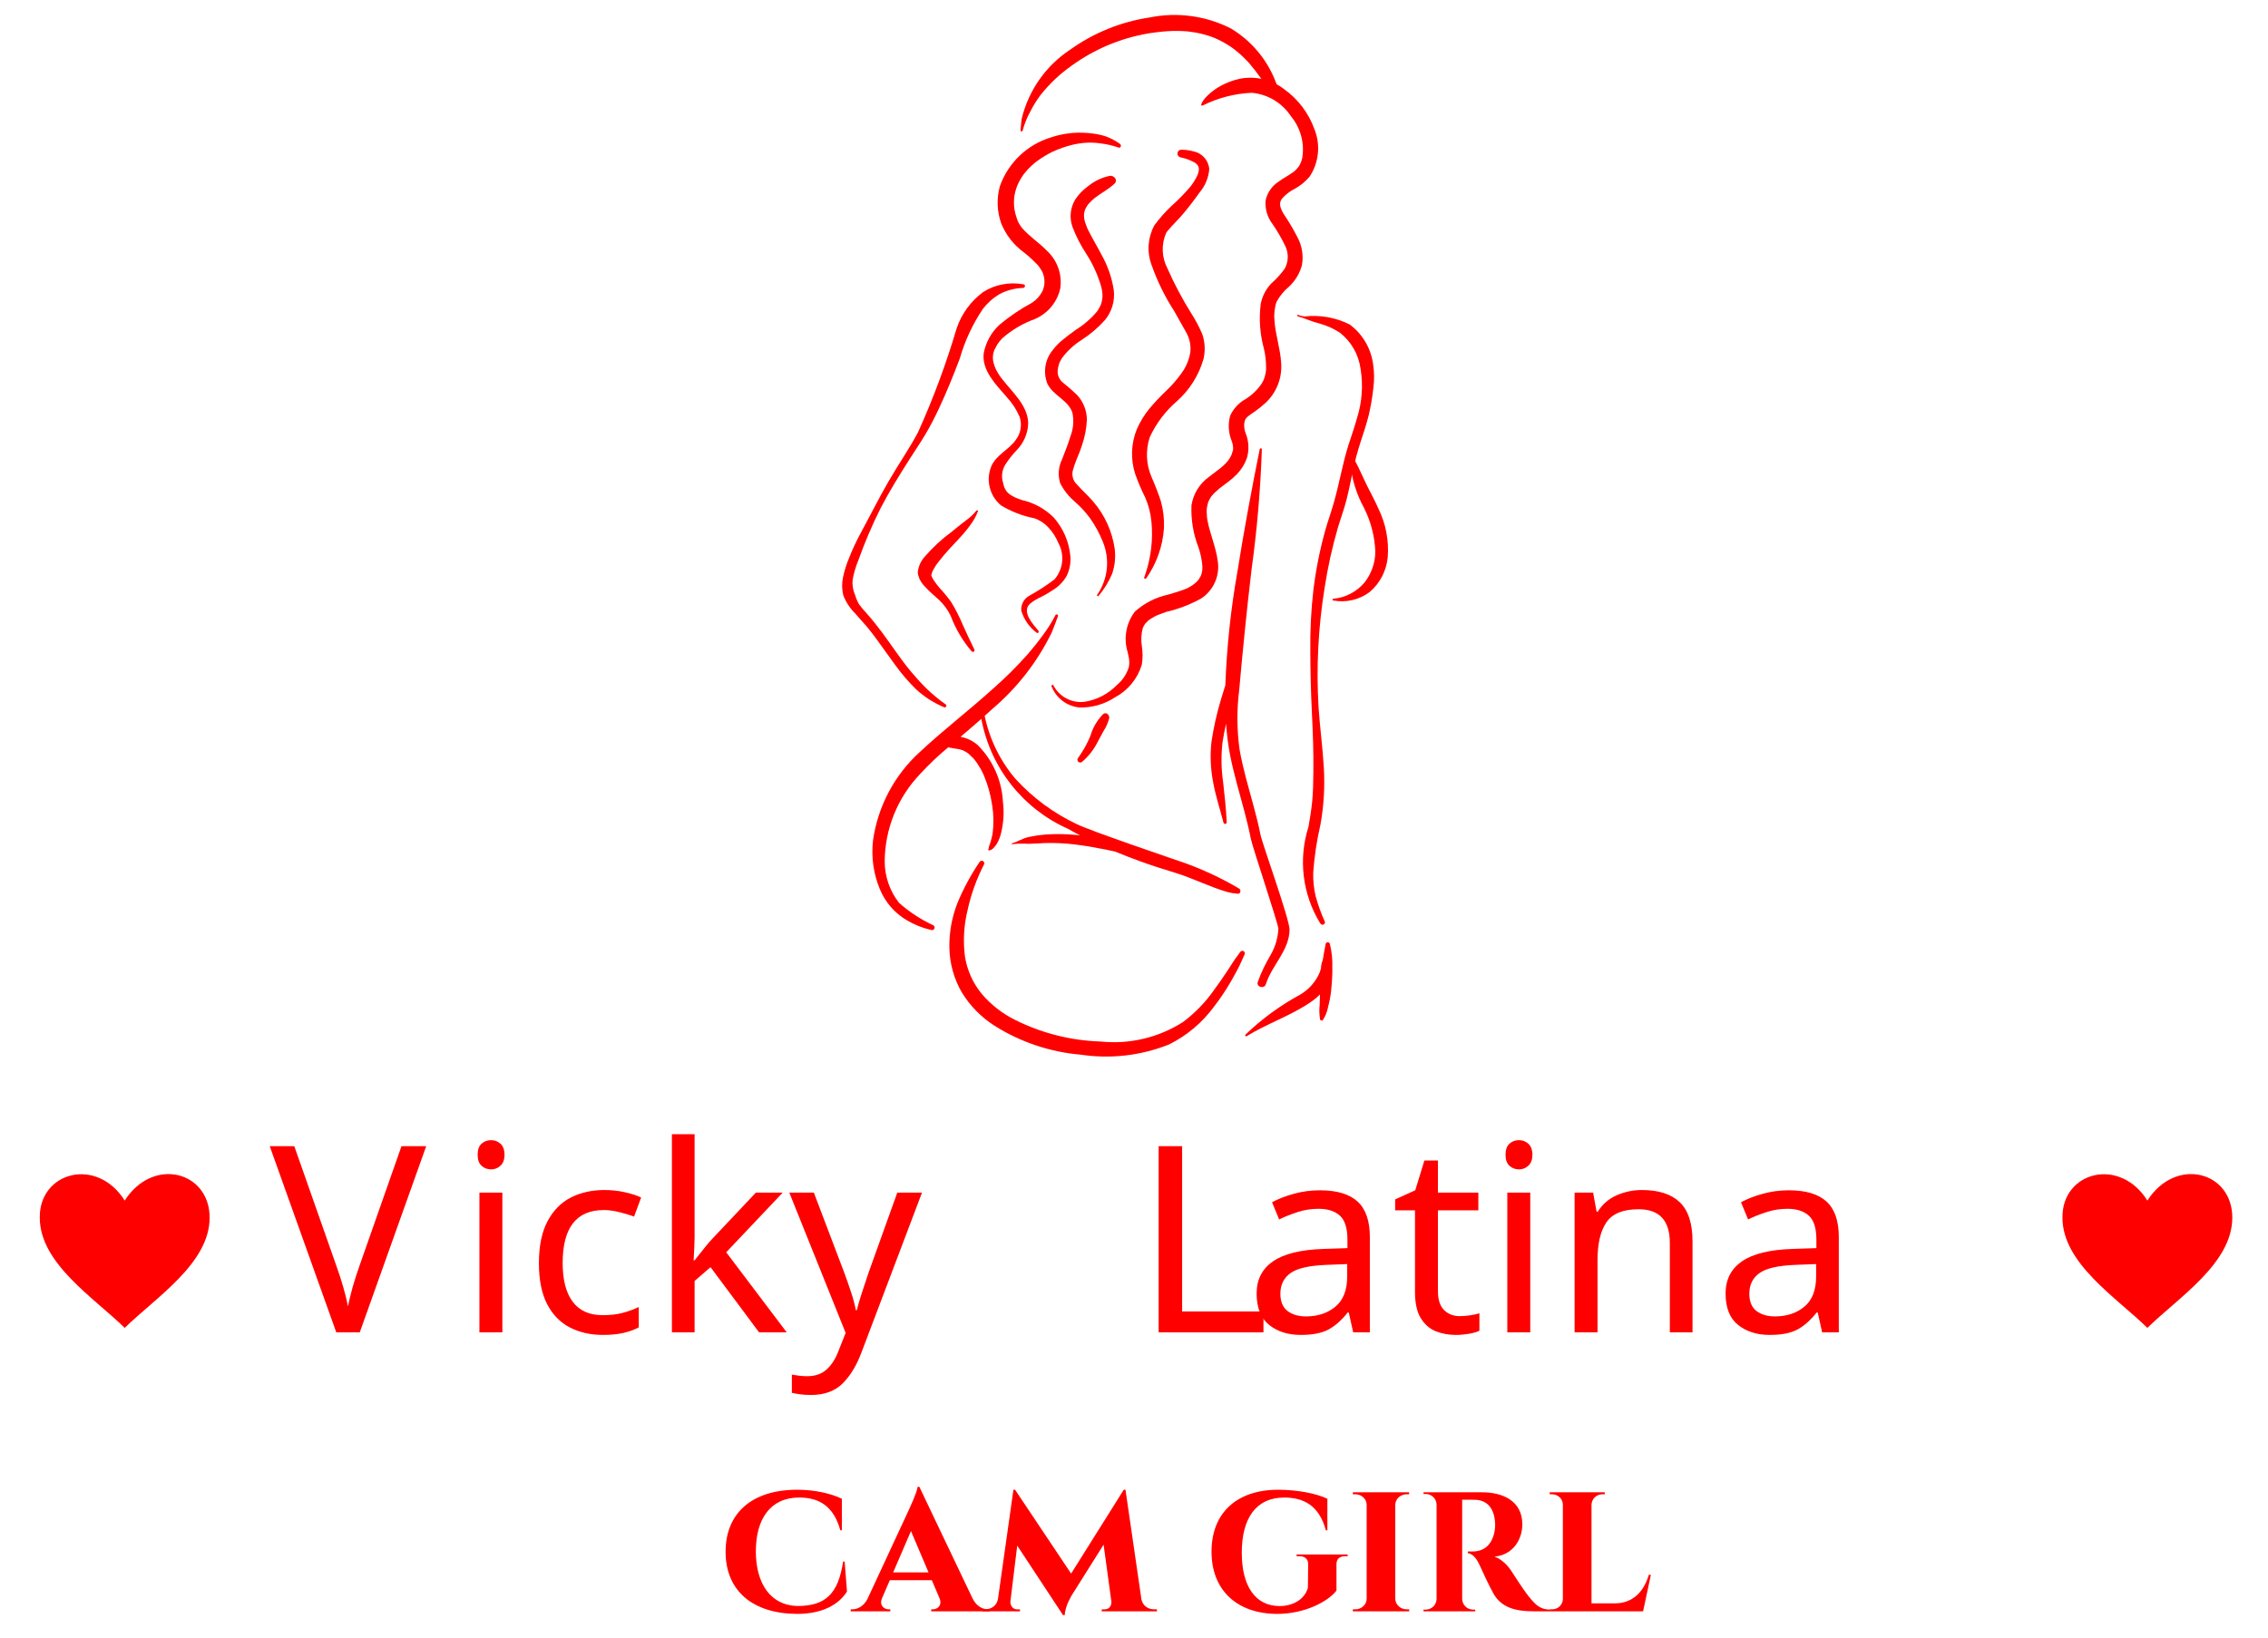
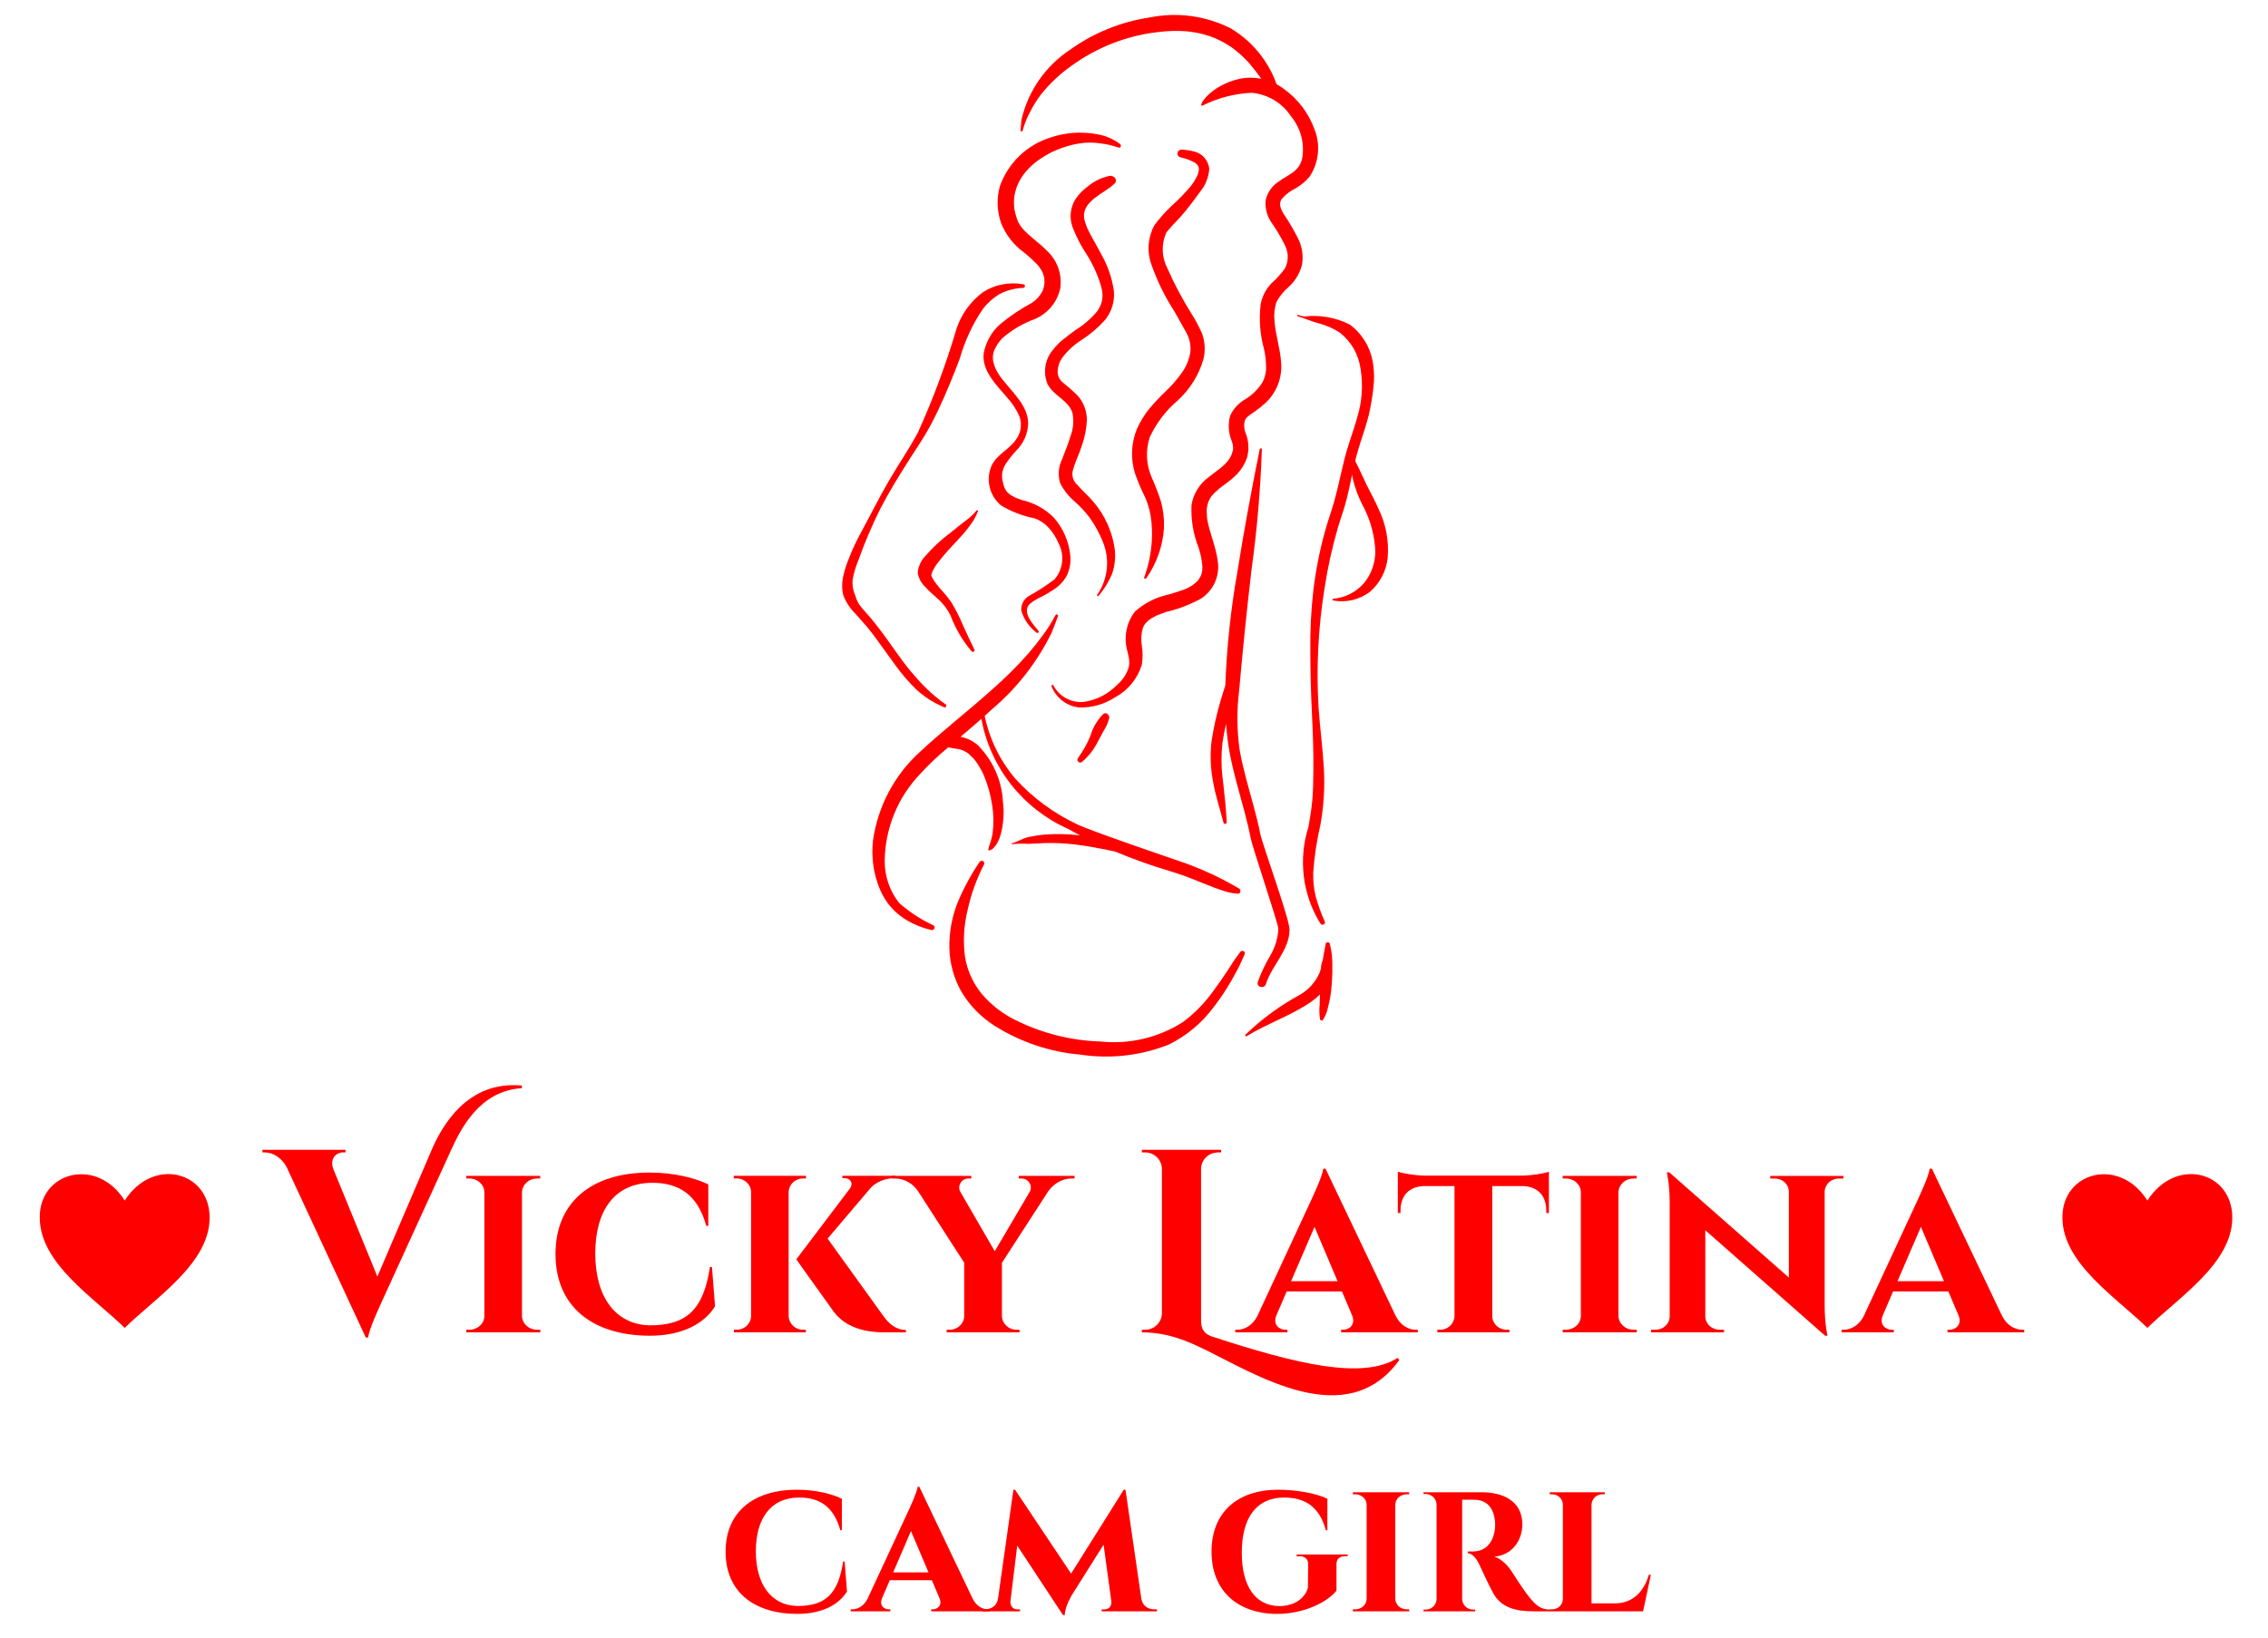
<svg xmlns="http://www.w3.org/2000/svg" version="1.1" id="Layer_1" x="0px" y="0px" width="400px" height="288.92px" viewBox="0 0 400 288.92" enable-background="new 0 0 400 288.92" xml:space="preserve">
  <g>
    <path fill="#FF0000" d="M197.533,25.392c-0.83-0.6-1.744-1.073-2.713-1.404c-1.017-0.293-2.064-0.472-3.12-0.536   c-2.148-0.167-4.309,0.101-6.351,0.787c-4.189,1.277-7.526,4.462-8.996,8.587c-0.608,2.163-0.529,4.462,0.225,6.578   c0.834,2.063,2.235,3.848,4.042,5.148c0.808,0.645,1.573,1.343,2.291,2.088l0.24,0.272l0.03,0.035l0.036,0.05l0.399,0.589   l0.177,0.31l0.101,0.207l0.218,0.678l0.055,0.271l0.025,0.222c0.02,0.272,0.021,0.544,0.003,0.816l-0.006,0.08l-0.022,0.123   l-0.094,0.43l-0.121,0.403l-0.027,0.074l-0.095,0.202c-0.421,0.818-1.05,1.51-1.823,2.007c-2.026,1.095-3.939,2.388-5.708,3.862   c-1.464,1.341-2.45,3.122-2.809,5.074c-0.342,3.072,2.217,5.545,4.041,7.678c0.956,1.02,1.728,2.198,2.282,3.482   c0.483,1.393,0.232,2.936-0.668,4.104c-1.246,1.785-3.48,2.616-4.344,4.726c-0.949,2.407-0.252,5.151,1.731,6.812   c1.809,1.1,3.798,1.871,5.876,2.277c0.906,0.305,1.725,0.825,2.387,1.514c0.822,0.852,1.472,1.854,1.916,2.952   c1.073,2.057,0.783,4.56-0.731,6.317c-1.42,1.077-2.918,2.048-4.481,2.904c-0.924,0.528-1.462,1.541-1.383,2.602   c0.462,1.549,1.406,2.911,2.694,3.889c0.226,0.209,0.512-0.11,0.326-0.335c-0.931-1.133-3.006-3.317-1.49-4.752   c0.587-0.479,1.234-0.879,1.926-1.188c0.835-0.419,1.641-0.894,2.412-1.422c0.903-0.604,1.648-1.416,2.169-2.369   c0.511-1.074,0.726-2.264,0.621-3.449c-0.235-2.525-1.267-4.911-2.947-6.811c-1.538-1.523-3.474-2.583-5.586-3.059l-0.674-0.245   l-0.251-0.095l-0.211-0.091l-0.612-0.316l-0.292-0.181l-0.084-0.057l-0.111-0.09c-0.324-0.24-0.583-0.557-0.754-0.922L177.144,86   l-0.112-0.322l-0.246-1.005c-0.168-0.961,0.029-1.95,0.555-2.772c0.564-0.869,1.207-1.683,1.921-2.433   c1.276-1.279,2.018-2.995,2.076-4.801c-0.044-3.049-2.671-5.354-4.403-7.562c-0.467-0.559-0.876-1.165-1.219-1.807   c-0.262-0.532-0.454-1.097-0.57-1.679c-0.097-0.649-0.013-1.313,0.243-1.917l0.5-0.931c0.261-0.391,0.555-0.76,0.879-1.101   c1.691-1.472,3.637-2.62,5.743-3.389c2.282-0.972,3.953-2.987,4.487-5.408c0.354-2.441-0.507-4.901-2.305-6.589   c-1.39-1.452-3.132-2.539-4.446-4.075l-0.139-0.177l-0.196-0.287l-0.294-0.499l-0.117-0.257l-0.145-0.391l-0.275-0.903   l-0.166-0.762l-0.011-0.056l-0.007-0.061l-0.039-0.371c-0.045-0.521-0.043-1.046,0.006-1.567l0.005-0.06l0.004-0.023l0.054-0.346   l0.15-0.68l0.203-0.661l0.072-0.205l0.127-0.307c0.185-0.423,0.401-0.832,0.647-1.224l0.388-0.582l0.035-0.05l0.03-0.037   l0.298-0.367c0.306-0.365,0.634-0.711,0.982-1.036l0.537-0.48l0.168-0.14l0.328-0.248c0.833-0.612,1.716-1.152,2.641-1.613   c0.893-0.418,1.816-0.768,2.762-1.049c0.958-0.288,1.943-0.479,2.94-0.568c0.998-0.084,2.002-0.046,2.991,0.112   c1.04,0.128,2.063,0.369,3.051,0.716C197.663,26.185,197.835,25.597,197.533,25.392z" />
    <path fill="#FF0000" d="M231.804,22.74c-1.027-2.811-2.874-5.248-5.301-6.998c-2.201-1.686-5.012-2.365-7.74-1.871   c-5.448,1.157-7.744,5.184-6.637,4.735c2.691-1.342,5.634-2.104,8.639-2.237c2.793,0.25,5.322,1.752,6.877,4.085   c1.721,2.055,2.464,4.757,2.037,7.403c-0.111,0.538-0.32,1.051-0.617,1.514l-0.378,0.457l-0.278,0.27l-0.188,0.158l-0.044,0.035   c-0.837,0.64-1.794,1.105-2.643,1.729c-1.183,0.758-2.017,1.953-2.32,3.325c-0.129,1.495,0.305,2.984,1.218,4.175   c0.844,1.222,1.592,2.508,2.234,3.847c0.641,1.287,0.605,2.807-0.097,4.062c-0.697,0.948-1.493,1.819-2.373,2.599   c-0.944,0.999-1.585,2.246-1.845,3.596c-0.329,2.64-0.137,5.319,0.567,7.885c0.252,1.081,0.379,2.188,0.379,3.298   c0.016,0.47-0.042,0.94-0.172,1.393c-0.116,0.539-0.331,1.052-0.635,1.512c-0.736,1.071-1.682,1.981-2.781,2.673   c-1.214,0.667-2.181,1.709-2.754,2.97c-0.396,1.473-0.297,3.035,0.281,4.445c0.19,0.489,0.273,1.012,0.243,1.536l-0.259,0.865   c0.103-0.293-0.035,0.064-0.052,0.101l-0.213,0.409l-0.315,0.493l-0.314,0.373c-0.315,0.343-0.655,0.663-1.016,0.957l-0.133,0.106   l-0.177,0.136l-0.512,0.386l-1.294,0.992c-1.641,1.186-2.741,2.979-3.053,4.979c-0.109,2.548,0.315,5.09,1.246,7.464   c0.343,1.021,0.566,2.078,0.665,3.151c0.015,0.258,0.014,0.516-0.005,0.774v0.071l-0.012,0.059l-0.072,0.369l-0.102,0.363   l-0.084,0.219l-0.396,0.67l-0.172,0.196l-0.31,0.313l-0.614,0.483l-0.749,0.435l-0.192,0.093l-0.31,0.129   c-0.975,0.389-1.995,0.672-3,0.973c-2.19,0.47-4.218,1.507-5.881,3.007c-1.539,2.026-2.016,4.667-1.282,7.104l0.162,0.726   l0.071,0.355l0.016,0.071l0.006,0.088c0.069,0.478,0.056,0.964-0.038,1.437c-0.371,1.225-1.092,2.315-2.074,3.137   c-1.553,1.608-3.592,2.66-5.803,2.994c-2.237,0.241-4.393-0.916-5.428-2.913c-0.121-0.211-0.406-0.02-0.313,0.189   c0.802,2.056,2.688,3.49,4.883,3.714c2.234,0.066,4.434-0.558,6.301-1.787c2.288-1.216,3.992-3.298,4.733-5.78   c0.168-1.081,0.168-2.181,0-3.262c-0.17-1.054-0.116-2.131,0.16-3.163l0.092-0.216l0.169-0.307l0.133-0.209l0.125-0.152   l0.492-0.483l0.03-0.032l0.053-0.035l0.394-0.267l0.63-0.362l0.332-0.165l0.203-0.094l1.491-0.547c2.163-0.5,4.244-1.3,6.185-2.379   c2.186-1.453,3.318-4.053,2.891-6.643c-0.328-2.449-1.357-4.715-1.814-7.137l-0.044-0.266l-0.035-0.317l-0.048-0.902l0.009-0.428   l0.019-0.273l0.162-0.747l0.104-0.333l0.016-0.049l0.018-0.04l0.305-0.576l0.172-0.269l0.024-0.033l0.017-0.023l0.483-0.542   l0.864-0.778l0.388-0.3l0.596-0.447c0.797-0.563,1.543-1.195,2.23-1.889c0.752-0.806,1.328-1.758,1.693-2.798   c0.413-1.446,0.328-2.988-0.242-4.379c-0.194-0.503-0.277-1.041-0.242-1.579l0.044-0.362l0.036-0.124l0.089-0.279l0.181-0.298   c-0.12,0.177,0.187-0.187,0.228-0.226l0.488-0.384l0.743-0.508c0.67-0.466,1.307-0.975,1.908-1.526   c1.992-1.828,3.023-4.476,2.793-7.169c-0.159-2.472-1.002-4.921-1.162-7.247c-0.135-1.154-0.018-2.324,0.345-3.428   c0.551-1.024,1.293-1.932,2.186-2.677c1.13-1.042,1.934-2.389,2.314-3.878c0.283-1.685-0.011-3.416-0.833-4.913   c-0.693-1.347-1.463-2.653-2.308-3.91c-0.32-0.471-0.559-0.992-0.706-1.541l-0.02-0.495l0.126-0.465l0.175-0.305   c0.64-0.743,1.423-1.349,2.302-1.784c0.997-0.546,1.882-1.275,2.611-2.148C232.625,28.652,232.935,25.506,231.804,22.74z" />
    <path fill="#FF0000" d="M180.534,50.161c-1.258-0.233-2.549-0.224-3.804,0.024c-1.202,0.232-2.347,0.696-3.371,1.364   c-2.162,1.606-3.782,3.834-4.643,6.387c-1.847,6.261-4.123,12.387-6.812,18.335c-1.599,2.999-3.556,5.803-5.252,8.749   c-1.696,2.946-3.211,5.99-4.836,8.978c-0.779,1.431-1.468,2.91-2.063,4.427c-0.469,1.1-0.828,2.243-1.072,3.413   c-0.229,1.069-0.206,2.177,0.067,3.236c0.479,1.201,1.203,2.289,2.124,3.196c0.606,0.739,1.28,1.419,1.898,2.146   c0.626,0.741,1.211,1.507,1.785,2.285c1.137,1.533,2.214,3.109,3.352,4.641c1.103,1.531,2.336,2.964,3.686,4.283   c0.702,0.638,1.453,1.221,2.245,1.744c0.842,0.521,1.719,0.983,2.624,1.384c0.143,0.081,0.324,0.03,0.405-0.113   c0.081-0.143,0.03-0.324-0.113-0.405l0,0c-0.603-0.403-1.179-0.845-1.724-1.323c-0.573-0.456-1.121-0.944-1.64-1.46   c-0.987-0.97-1.914-2.007-2.798-3.066c-1.782-2.142-3.297-4.493-4.959-6.728c-0.862-1.161-1.76-2.298-2.721-3.378   c-0.486-0.52-0.945-1.065-1.374-1.633c-0.309-0.514-0.55-1.067-0.715-1.644c-0.385-0.853-0.54-1.793-0.45-2.725   c0.213-1.176,0.551-2.326,1.009-3.431c1.124-3.153,2.44-6.235,3.941-9.227c1.558-2.99,3.346-5.875,5.156-8.717   c0.922-1.45,1.897-2.864,2.768-4.342c0.838-1.419,1.591-2.881,2.293-4.371c1.38-2.94,2.596-5.924,3.742-8.96   c0.886-3.101,2.254-6.044,4.054-8.72c0.796-1.043,1.782-1.926,2.906-2.602c1.301-0.695,2.746-1.078,4.22-1.116   C180.807,50.779,180.901,50.222,180.534,50.161z" />
    <path fill="#FF0000" d="M165.463,99.199l1.024-1.281c1.452-1.722,3.162-3.257,4.484-5.083c0.631-0.798,1.139-1.685,1.507-2.633   c0.061-0.183-0.19-0.248-0.284-0.114c-0.519,0.648-1.125,1.22-1.802,1.7c-0.871,0.672-1.744,1.351-2.591,2.057   c-1.748,1.287-3.344,2.768-4.758,4.416c-0.662,0.751-1.072,1.689-1.175,2.685c-0.001,0.225,0.038,0.448,0.117,0.658l0.121,0.274   l-0.059-0.066l0.172,0.419c0.232,0.458,0.534,0.876,0.895,1.241c0.776,0.858,1.675,1.605,2.527,2.385   c0.834,0.794,1.519,1.732,2.02,2.769c0.863,2.302,2.123,4.434,3.724,6.3c0.121,0.109,0.307,0.099,0.416-0.022   c0.084-0.094,0.1-0.23,0.038-0.34c-0.709-1.43-1.38-2.878-2.032-4.331c-0.577-1.385-1.259-2.725-2.039-4.007   c-0.626-0.869-1.307-1.699-2.037-2.483c-0.346-0.401-0.67-0.821-0.968-1.259c-0.23-0.306-0.41-0.647-0.532-1.01l0.04-0.098   l0.133-0.432l0.031-0.083l0.07-0.166l0.326-0.583l0.343-0.532l0.145-0.199L165.463,99.199z" />
    <path fill="#FF0000" d="M242.173,64.27c-0.368-2.802-1.855-5.336-4.123-7.023c-2.471-1.241-5.25-1.734-7.996-1.419   c-0.414-0.044-0.82-0.149-1.204-0.31l-0.063,0.244c0.655,0.214,1.286,0.396,1.918,0.665c0.658,0.252,1.329,0.468,2.011,0.645   c1.286,0.355,2.509,0.907,3.625,1.638c1.988,1.572,3.286,3.856,3.62,6.369c0.471,2.883,0.261,5.836-0.613,8.624   c-0.443,1.596-0.993,3.156-1.5,4.734c-0.532,1.657-0.94,3.336-1.321,5.035c-0.39,1.72-0.786,3.437-1.265,5.135   c-0.476,1.714-1.096,3.382-1.572,5.101c-0.947,3.431-1.636,6.928-2.062,10.462c-0.399,3.532-0.577,7.085-0.532,10.639   c0.008,3.597,0.096,7.178,0.272,10.77c0.169,3.516,0.314,7.03,0.266,10.551c-0.021,1.74-0.037,3.489-0.204,5.223   c-0.143,1.507-0.403,3.005-0.652,4.494c-1.824,5.698-1.077,11.907,2.047,17.01l0.133,0.154c0.266,0.319,0.861-0.032,0.697-0.421   c-0.657-1.453-1.199-2.954-1.622-4.492c-0.319-1.372-0.462-2.78-0.424-4.189c0.205-2.843,0.632-5.667,1.276-8.444   c0.59-3.298,0.791-6.654,0.598-9.998c-0.204-3.524-0.679-7.027-0.924-10.548c-0.436-7.125-0.075-14.276,1.076-21.32   c0.54-3.521,1.308-7.004,2.299-10.426c0.499-1.7,1.133-3.356,1.562-5.078s0.771-3.451,1.139-5.181   c0.355-1.673,0.799-3.326,1.33-4.951c0.516-1.577,1.036-3.147,1.445-4.754c0.367-1.591,0.639-3.203,0.813-4.827   C242.396,67.014,242.379,65.631,242.173,64.27z" />
    <path fill="#FF0000" d="M222.306,147.245c-0.327-1.681-0.754-3.338-1.2-4.993c-0.895-3.331-1.898-6.642-2.489-10.048   c-0.481-3.469-0.502-6.987-0.063-10.462c0.63-7.115,1.341-14.211,2.182-21.307c0.97-7.02,1.575-14.086,1.812-21.169   c-0.004-0.104-0.091-0.185-0.195-0.182c-0.082,0.003-0.153,0.058-0.175,0.137c-1.448,7.171-2.78,14.353-3.932,21.581   c-1.173,6.635-1.887,13.343-2.135,20.076l-0.77,2.494c-0.722,2.406-1.276,4.859-1.658,7.342c-0.291,2.446-0.193,4.922,0.289,7.337   c0.429,2.407,1.211,4.728,1.818,7.093c0.048,0.152,0.21,0.237,0.362,0.189c0.119-0.038,0.201-0.148,0.202-0.273   c-0.12-2.36-0.362-4.713-0.633-7.059c-0.339-2.318-0.378-4.67-0.116-6.998c0.164-1.12,0.385-2.229,0.637-3.336   c0.116,1.832,0.346,3.655,0.689,5.458c0.662,3.389,1.657,6.703,2.546,10.036c0.421,1.586,0.809,3.18,1.127,4.792   c0.305,1.556,4.837,14.969,4.86,15.908c-0.089,1.651-0.574,3.256-1.414,4.679c-0.887,1.49-1.632,3.061-2.225,4.691   c-0.279,0.92,1.153,1.282,1.44,0.374c1.053-3.354,4.143-5.935,4.167-9.62C227.44,162.165,222.616,148.832,222.306,147.245z" />
    <path fill="#FF0000" d="M218.538,156.75c-2.97-1.755-6.094-3.235-9.334-4.42c-2.102-0.736-16.834-5.727-19.247-6.921   c-4.119-1.939-7.818-4.669-10.885-8.034c-2.701-3.184-4.56-6.995-5.408-11.083l1.302-1.186c4.395-3.722,7.973-8.314,10.506-13.486   c0.415-0.966,0.75-1.959,1.123-2.936c0.095-0.257-0.326-0.423-0.441-0.18c-0.646,1.259-1.402,2.458-2.258,3.584   c-0.813,1.141-1.708,2.239-2.621,3.299c-1.903,2.145-3.936,4.171-6.09,6.065c-4.211,3.808-8.73,7.265-12.88,11.138   c-4.52,4.073-7.467,9.602-8.328,15.624c-0.343,2.922,0.065,5.884,1.183,8.605c0.935,2.301,2.597,4.233,4.733,5.5   c1.361,0.812,2.842,1.404,4.389,1.752c0.245,0.054,0.487-0.101,0.541-0.346c0.042-0.189-0.042-0.384-0.207-0.485   c-2.196-1.02-4.233-2.353-6.046-3.959c-1.642-2.088-2.536-4.667-2.538-7.323c0.039-5.763,2.285-11.291,6.277-15.448   c1.533-1.669,3.179-3.231,4.926-4.673l0.937,0.18l0.454,0.063l0.013,0.003l0.039,0.008l0.587,0.101l0.488,0.147l0.022,0.008   l0.029,0.012l0.231,0.111l0.451,0.259l0.216,0.143l0.041,0.028l0.089,0.073l0.803,0.766l0.284,0.332l0.386,0.523l0.652,1.056   l0.294,0.567l0.141,0.289l0.129,0.282c0.709,1.682,1.201,3.447,1.463,5.253c0.274,1.677,0.298,3.385,0.071,5.069   c-0.104,0.529-0.237,1.051-0.399,1.565l-0.242,0.676l-0.063,0.39l-0.071,0.181l0.144,0.14c0.204-0.157,0.418-0.099,0.645-0.31   c0.254-0.242,0.482-0.511,0.68-0.801c0.398-0.654,0.681-1.371,0.837-2.12c0.421-1.761,0.521-3.582,0.298-5.379   c-0.194-3.769-1.775-7.333-4.439-10.006c-0.863-0.752-1.913-1.258-3.04-1.463c1.229-1.05,2.46-2.093,3.673-3.163   c1.593,8.593,7.317,15.851,15.302,19.403c0.689,0.394,1.391,0.77,2.096,1.138l-0.629-0.063c-1.872-0.187-3.757-0.209-5.633-0.065   c-0.938,0.08-1.87,0.222-2.789,0.424c-1.064,0.238-1.988,0.839-3.019,1.153l0.035,0.12c0.982-0.111,1.972-0.134,2.958-0.069   c0.943-0.009,1.889-0.111,2.837-0.138c1.805-0.05,3.611,0.035,5.403,0.256c1.811,0.225,3.61,0.538,5.398,0.897l1.659,0.362   c1.472,0.609,2.958,1.186,4.458,1.729c2.021,0.739,4.086,1.374,6.141,2.009c3.147,0.971,6.076,2.499,9.244,3.404   c0.579,0.147,1.17,0.242,1.767,0.283C218.81,157.709,218.927,156.976,218.538,156.75z" />
    <path fill="#FF0000" d="M218.745,167.929c-0.365,0.55-0.802,1.044-1.153,1.599l-1.161,1.795c-0.754,1.142-1.536,2.264-2.346,3.366   c-1.509,2.143-3.346,4.036-5.444,5.609c-4.322,2.76-9.453,3.971-14.553,3.435c-5.234-0.166-10.369-1.466-15.052-3.808   c-2.224-1.1-4.204-2.637-5.822-4.518c-1.606-1.92-2.656-4.243-3.036-6.717c-0.342-2.727-0.18-5.494,0.477-8.162   c0.612-2.792,1.586-5.492,2.895-8.033c0.112-0.222,0.022-0.493-0.2-0.605c-0.207-0.104-0.459-0.034-0.582,0.161   c-1.529,2.259-2.829,4.665-3.881,7.182c-1.002,2.528-1.494,5.23-1.449,7.949c0.049,2.766,0.8,5.474,2.182,7.87   c1.445,2.366,3.407,4.374,5.74,5.872c4.593,2.907,9.818,4.667,15.233,5.129c5.259,0.794,10.634,0.175,15.575-1.795   c3.152-1.56,5.881-3.856,7.958-6.694c1.077-1.389,2.058-2.851,2.935-4.375c0.443-0.756,0.862-1.523,1.273-2.298   c0.439-0.825,0.771-1.685,1.173-2.527c0.106-0.218,0.015-0.481-0.203-0.587C219.105,167.681,218.866,167.746,218.745,167.929z" />
    <path fill="#FF0000" d="M234.536,166.483c-0.063-0.2-0.276-0.311-0.476-0.249c-0.122,0.038-0.216,0.135-0.251,0.258   c-0.213,0.957-0.34,1.917-0.516,2.87c-0.197,0.469-0.306,0.971-0.321,1.479l-0.202,0.665c-0.685,1.634-1.875,3.006-3.395,3.916   c-3.548,1.918-6.819,4.309-9.723,7.107c-0.117,0.147,0.039,0.375,0.213,0.268c3.602-2.234,7.703-3.569,11.208-5.955   c0.619-0.416,1.198-0.889,1.729-1.412l-0.056,1.808c-0.1,0.903-0.069,1.815,0.091,2.709l0.401,0.102   c0.501-0.73,0.841-1.558,0.997-2.43c0.247-0.932,0.425-1.882,0.532-2.841c0.112-0.96,0.165-1.922,0.204-2.881   c0.012-0.371,0.027-0.762,0.007-1.149C235.032,169.312,234.884,167.876,234.536,166.483z" />
    <path fill="#FF0000" d="M225.657,16.542c-1.222-4.825-4.306-8.97-8.578-11.526c-4.41-2.238-9.446-2.921-14.292-1.938   c-5.076,0.754-9.899,2.708-14.068,5.701c-4.258,2.819-7.297,7.141-8.508,12.102c-0.126,0.706-0.145,1.412-0.224,2.123   c-0.026,0.213,0.327,0.249,0.369,0.044c0.318-1.191,0.781-2.338,1.379-3.417c0.54-1.068,1.181-2.083,1.913-3.03   c1.535-1.915,3.336-3.602,5.346-5.009c4.01-2.912,8.636-4.86,13.521-5.694l0.317-0.05l0.269-0.044l0.865-0.109   c0.638-0.086,1.272-0.145,1.918-0.189c1.196-0.079,2.396-0.067,3.591,0.035l1.443,0.208c0.538,0.098,1.067,0.224,1.593,0.373   c0.992,0.264,1.949,0.642,2.854,1.126c0.467,0.236,0.918,0.502,1.361,0.782c0.384,0.241,0.754,0.504,1.108,0.786   c0.887,0.703,1.714,1.479,2.472,2.319c1.568,1.841,2.963,3.823,4.167,5.92c0.197,0.303,0.601,0.389,0.904,0.193   C225.613,17.098,225.725,16.813,225.657,16.542z" />
    <path fill="#FF0000" d="M192.817,88.5c-0.889-1.057-1.942-1.963-2.852-3c-0.787-0.715-1.048-1.845-0.653-2.832   c0.379-1.392,1.076-2.674,1.493-4.054c0.516-1.477,0.814-3.02,0.887-4.582c-0.014-1.606-0.624-3.149-1.712-4.331   c-0.789-0.768-1.618-1.495-2.483-2.177c-0.732-0.568-1.09-1.493-0.931-2.405v-0.028l0.017-0.084l0.056-0.297l0.16-0.572   l0.071-0.177l0.085-0.189l0.331-0.589c0.959-1.284,2.146-2.381,3.502-3.236c1.502-0.967,2.869-2.13,4.064-3.458   c1.217-1.455,1.791-3.341,1.592-5.227c-0.325-2.213-1.056-4.346-2.157-6.293c-0.448-0.869-0.931-1.718-1.408-2.571l-0.617-1.146   l-0.285-0.554l-0.133-0.271l-0.118-0.252l-0.35-0.965l-0.133-0.516l-0.02-0.111l-0.03-0.25l-0.009-0.501l0.005-0.096l0.024-0.171   l0.128-0.494l0.051-0.139l0.113-0.236l0.3-0.491l0.031-0.044l0.032-0.044l0.21-0.248c0.314-0.353,0.66-0.678,1.032-0.97   c1.132-0.878,2.405-1.507,3.447-2.494c0.677-0.635-0.084-1.497-0.832-1.381c-1.414,0.29-2.734,0.923-3.847,1.842   c-0.883,0.64-1.645,1.432-2.252,2.338c-0.875,1.461-1.048,3.238-0.471,4.84c0.648,1.701,1.486,3.324,2.497,4.838   c1.097,1.729,1.949,3.603,2.53,5.567c0.126,0.428,0.209,0.868,0.249,1.313c0.036,0.409,0.014,0.822-0.067,1.224l-0.151,0.586   l-0.089,0.239l-0.065,0.15l-0.273,0.516l-0.156,0.248l-0.153,0.226c-1.072,1.269-2.336,2.362-3.747,3.239   c-0.798,0.571-1.576,1.163-2.228,1.697c-0.656,0.519-1.247,1.116-1.759,1.778c-1.435,1.662-1.827,3.984-1.02,6.025   c1.031,2.128,3.679,2.873,4.409,5.11c0.298,1.395,0.178,2.847-0.345,4.174c-0.405,1.408-0.975,2.731-1.493,4.1   c-0.625,1.29-0.74,2.768-0.321,4.139c0.636,1.268,1.524,2.392,2.609,3.305c0.988,0.866,1.88,1.835,2.66,2.893   c0.916,1.293,1.675,2.69,2.261,4.162c1.295,3.117,0.898,6.681-1.051,9.437l0.214,0.207c1.033-1.199,1.871-2.553,2.483-4.013   c0.473-1.395,0.628-2.878,0.453-4.341C196.168,93.771,194.854,90.868,192.817,88.5z" />
    <path fill="#FF0000" d="M243.15,89.827c-0.618-1.448-1.398-2.823-2.092-4.233c-0.665-1.354-1.256-2.752-1.951-4.084   c-0.251-0.48-0.956-0.212-0.967,0.277c0.281,2.749,1.11,5.413,2.438,7.836c1.199,2.386,1.876,5.001,1.984,7.669   c-0.01,1.972-0.673,3.885-1.885,5.44c-1.383,1.662-3.373,2.703-5.527,2.891c-0.162,0.012-0.219,0.28-0.035,0.305   c2.294,0.438,4.665-0.124,6.519-1.543c1.784-1.556,2.9-3.74,3.115-6.097C244.977,95.376,244.426,92.455,243.15,89.827z" />
    <path fill="#FF0000" d="M194.599,125.943c-1.079,1.074-1.866,2.406-2.286,3.87c-0.565,1.375-1.293,2.678-2.168,3.88   c-0.184,0.204-0.167,0.518,0.036,0.701c0.192,0.173,0.485,0.17,0.673-0.007c1.122-0.958,2.043-2.129,2.709-3.445l1.054-1.963   c0.455-0.698,0.796-1.465,1.01-2.271C195.726,126.175,195.131,125.552,194.599,125.943z" />
    <path fill="#FF0000" d="M210.042,55.189c-1.559-2.504-2.939-5.114-4.131-7.812c-1.042-1.956-1.127-4.283-0.229-6.31l0.12-0.174   L206,40.649l0.683-0.781c0.536-0.589,1.108-1.147,1.633-1.742c1.186-1.359,2.261-2.788,3.31-4.253   c0.959-1.146,1.535-2.563,1.648-4.054c-0.134-1.547-1.274-2.818-2.797-3.119c-0.704-0.191-1.431-0.288-2.16-0.289   c-0.376,0.015-0.668,0.333-0.653,0.709c0.012,0.293,0.211,0.546,0.493,0.627c0.888,0.175,1.744,0.488,2.535,0.927l0.173,0.116   l0.096,0.082l0.233,0.231l0.139,0.222l0.099,0.317v0.012l0.008,0.195l-0.008,0.2v0.008v0.017l-0.098,0.42l-0.066,0.214   l-0.033,0.098l-0.019,0.044c-0.309,0.682-0.695,1.326-1.149,1.921c-1.082,1.299-2.261,2.513-3.527,3.632   c-1.085,1.024-2.072,2.147-2.951,3.352c-1.164,2.148-1.343,4.694-0.492,6.983c1.011,2.869,2.356,5.608,4.007,8.163   c0.698,1.232,1.402,2.464,2.084,3.707c0.614,1.067,0.876,2.3,0.748,3.524c-0.217,1.334-0.746,2.597-1.544,3.687   c-0.78,1.099-1.664,2.12-2.642,3.049c-1.063,1.005-2.067,2.069-3.009,3.187c-0.913,1.111-1.667,2.344-2.241,3.663   c-1.021,2.512-1.124,5.304-0.292,7.885c0.5,1.425,1.092,2.816,1.773,4.164c0.59,1.365,0.961,2.815,1.098,4.296   c0.295,3.128-0.076,6.283-1.087,9.258l-0.192,0.541c-0.085,0.222,0.247,0.321,0.367,0.147c1.831-2.616,2.909-5.685,3.119-8.871   c0.062-1.573-0.117-3.146-0.532-4.665c-0.474-1.457-1.024-2.889-1.647-4.289c-0.973-2.233-1.089-4.746-0.326-7.059   c1.138-2.466,2.798-4.655,4.865-6.416c2.19-1.976,3.786-4.523,4.607-7.356c0.356-1.492,0.27-3.054-0.245-4.498   C211.454,57.58,210.796,56.355,210.042,55.189z" />
  </g>
-   <rect x="47.574" y="202.843" fill="none" width="316.174" height="53.904" />
-   <text transform="matrix(1 0 0 1 47.5737 235.041)">
-     <tspan x="0" y="0" fill="#FF0000" font-family="'CinzelDecorative-Bold'" font-size="46">V</tspan>
-     <tspan x="33.074" y="0" fill="#FF0000" font-family="'Cinzel-Bold'" font-size="46">icky </tspan>
-     <tspan x="152.304" y="0" fill="#FF0000" font-family="'CinzelDecorative-Bold'" font-size="46">L</tspan>
-     <tspan x="171.946" y="0" fill="#FF0000" font-family="'Cinzel-Bold'" font-size="46">atina</tspan>
-   </text>
+   <g>
+     <path fill="#FF0000" d="M76.077,202.977c1.821-4.271,6.312-12.396,15.965-11.474v0.46c-7.562,0.459-10.856,7.363-12.525,11.014   l-12.323,26.959c-0.328,0.7-2.15,4.688-2.262,6.024h-0.415l-13.941-30.027c-0.997-1.864-2.567-2.638-3.922-2.638h-0.368v-0.462   h14.651v0.458h-0.404c-1.188,0-2.42,1.042-1.769,2.883l7.793,19.023L76.077,202.977z" />
+     <path fill="#FF0000" d="M82.231,235.041v-0.46h0.545c1.438,0,2.641-1.055,2.652-2.442v-21.799   c-0.012-1.388-1.215-2.444-2.653-2.444H82.23v-0.46h13.044v0.46h-0.531c-1.455,0-2.623,1.039-2.681,2.411v21.845   c0.048,1.382,1.22,2.431,2.682,2.431h0.544v0.46L82.231,235.041z" />
+     <path fill="#FF0000" d="M125.569,223.507l0.541,6.938c-1.797,2.916-5.563,5.193-11.549,5.193   c-10.24-0.046-16.589-5.294-16.589-14.414c0-9.014,6.202-14.373,16.589-14.373c4.206,0,7.941,0.914,10.361,2.091v7.309h-0.356   c-1.56-5.651-4.976-7.591-9.534-7.591c-6.688,0-10.047,4.973-10.047,12.475c0,7.631,3.541,12.524,9.582,12.669   c6.563,0.021,9.508-2.803,10.646-10.296L125.569,223.507z" />
+     <path fill="#FF0000" d="M142.128,235.042h-12.692v-0.46h0.482c1.395,0,2.523-1.065,2.55-2.445v-21.811   c-0.026-1.38-1.161-2.445-2.55-2.445h-0.505l-0.006-0.457h12.744l-0.006,0.457h-0.496c-1.379,0-2.509,1.043-2.558,2.402v21.865   c0.032,1.374,1.167,2.433,2.559,2.433h0.476L142.128,235.042z M155.652,231.954c1.21,1.74,2.426,2.628,4.122,2.67v0.413h-3.542   c-1.185-0.002-6.295,0.144-9.113-3.535c-0.857-1.208-6.674-9.288-6.672-9.35l9.453-12.493c0.65-0.867,0.126-1.82-0.947-1.82h-0.385   v-0.416h9.375v0.422h-0.174c-1.634,0.004-3.126,0.615-4.152,1.646l-7.656,9.011L155.652,231.954z" />
+     <path fill="#FF0000" d="M189.521,207.436v0.46h-0.579c-1.707,0-3.223,1.056-4.072,2.269l-8.163,12.61v9.363   c0.04,1.388,1.174,2.444,2.592,2.444h0.513v0.46H166.96v-0.46h0.527c1.388,0,2.552-1.056,2.563-2.444v-9.387l-8.125-12.595   c-0.833-1.277-2.35-2.26-4.046-2.26h-0.552v-0.46H171.3v0.46h-0.497c-1.175,0-1.971,1.183-1.481,2.268l6.119,10.564l6.21-10.556   c0.517-1.113-0.335-2.276-1.483-2.276h-0.497v-0.46L189.521,207.436z" />
+     <path fill="#FF0000" d="M246.799,239.917c-9.3,12.882-25.368,2.484-34.488-1.932c-2.965-1.426-6.396-2.944-10.923-2.944l0.007-0.46   h0.59c1.564,0,2.898-1.242,2.938-2.892v-25.5c-0.036-1.63-1.359-2.891-2.941-2.891h-0.587l-0.007-0.46h13.976l-0.007,0.46h-0.47   c-1.722,0-3.018,1.261-3.06,2.891v26.7c0.004,1.503,0.455,2.382,1.933,2.889c14.642,4.784,26.56,7.729,32.725,3.772   L246.799,239.917z" />
+     <path fill="#FF0000" d="M246.093,232.014c0.89,1.847,2.354,2.568,3.614,2.568h0.344v0.46h-13.521v-0.456h0.362   c1.062,0,2.254-0.898,1.567-2.558l-1.785-4.206h-9.744l-1.837,4.267c-0.632,1.62,0.549,2.496,1.598,2.496h0.361v0.456h-9.189v-0.46   h0.368c1.167,0,2.642-0.676,3.518-2.4l9.489-20.437c0.317-0.709,2.006-4.278,2.147-5.577h0.391L246.093,232.014z M235.905,226.013   l-4.069-9.585l-4.127,9.585H235.905z" />
+     <path fill="#FF0000" d="M273.179,213.987h-0.471v-0.429c0.018-2.622-1.522-4.285-4.21-4.324h-5.313v22.947   c0.032,1.367,1.164,2.402,2.538,2.402h0.488v0.46h-12.712v-0.46h0.487c1.389,0,2.5-1.056,2.539-2.443v-22.905h-5.314   c-2.688,0.039-4.209,1.702-4.209,4.324v0.429h-0.473v-7.299c0.761,0.292,3.114,0.705,4.83,0.705h16.98   c1.722,0,4.243-0.413,4.836-0.705L273.179,213.987z" />
+     <path fill="#FF0000" d="M275.613,235.041v-0.46h0.545c1.438,0,2.641-1.055,2.652-2.442v-21.799   c-0.012-1.388-1.215-2.444-2.653-2.444h-0.545v-0.46h13.044v0.46h-0.531c-1.455,0-2.623,1.039-2.681,2.411v21.845   c0.048,1.382,1.22,2.431,2.682,2.431h0.544v0.46L275.613,235.041z" />
+     <path fill="#FF0000" d="M325.12,207.439v0.46h-0.779c-1.366,0-2.458,0.978-2.532,2.285v20.103c0,3.208,0.499,5.353,0.499,5.353   h-0.413l-21.139-18.615v15.206c0.04,1.341,1.146,2.352,2.535,2.352h0.765v0.46h-12.868v-0.46h0.751   c1.389,0,2.524-1.011,2.535-2.352v-20.215c0-3.12-0.501-5.208-0.501-5.208l0.44,0.013l21.085,18.554v-15.123   c-0.011-1.34-1.118-2.352-2.507-2.352h-0.779v-0.46H325.12z" />
+     <path fill="#FF0000" d="M353.042,232.014c0.89,1.847,2.354,2.568,3.614,2.568H357v0.46h-13.521v-0.456h0.362   c1.062,0,2.254-0.898,1.567-2.558l-1.785-4.206h-9.744l-1.837,4.267c-0.632,1.62,0.549,2.496,1.598,2.496h0.361v0.456h-9.189v-0.46   h0.368c1.167,0,2.642-0.676,3.518-2.4l9.489-20.437c0.317-0.709,2.006-4.278,2.147-5.577h0.391L353.042,232.014z M342.854,226.013   l-4.069-9.585l-4.127,9.585H342.854z" />
+   </g>
  <g>
    <path fill="#FF0000" d="M21.993,211.792c4.993-7.801,14.978-5.169,14.978,3.008c0,8.083-9.523,14.098-14.978,19.455   c-5.455-5.357-14.978-11.372-14.978-19.455C6.922,206.717,17.093,203.991,21.993,211.792z" />
  </g>
  <g>
    <path fill="#FF0000" d="M378.726,211.792c4.993-7.801,14.978-5.169,14.978,3.008c0,8.083-9.523,14.098-14.978,19.455   c-5.455-5.357-14.978-11.372-14.978-19.455C363.656,206.717,373.826,203.991,378.726,211.792z" />
  </g>
  <g>
    <g>
      <path fill="#FF0000" d="M148.969,275.478l0.411,5.279c-1.367,2.219-4.232,3.951-8.787,3.951    c-7.791-0.035-12.622-4.027-12.622-10.967c0-6.858,4.719-10.936,12.622-10.936c3.2,0,6.042,0.694,7.883,1.591v5.561h-0.271    c-1.187-4.3-3.786-5.775-7.253-5.775c-5.089,0-7.645,3.783-7.645,9.492c0,5.806,2.695,9.528,7.291,9.639    c4.993,0.016,7.234-2.133,8.1-7.834L148.969,275.478z" />
      <path fill="#FF0000" d="M171.513,281.951c0.677,1.406,1.791,1.954,2.75,1.954h0.262v0.35h-10.288v-0.347h0.275    c0.808,0,1.715-0.684,1.192-1.946l-1.358-3.199h-7.414l-1.398,3.246c-0.48,1.232,0.418,1.899,1.216,1.899h0.275v0.347h-6.992    v-0.35h0.28c0.888,0,2.01-0.515,2.676-1.826l7.22-15.549c0.241-0.54,1.526-3.256,1.634-4.244h0.297L171.513,281.951z     M163.761,277.385l-3.096-7.293l-3.14,7.293H163.761z" />
      <path fill="#FF0000" d="M201.315,282.173c0.255,1.118,1.185,1.731,2.239,1.731h0.493v0.35h-9.739v-0.342h0.489    c1.018-0.001,1.266-0.882,1.211-1.397l-1.37-10.021l-5.581,8.869c0,0-1.24,1.983-1.265,3.558h-0.312l-8.076-12.262l-1.203,9.856    c-0.051,0.5,0.258,1.396,1.208,1.397h0.488v0.342h-6.659v-0.35h0.477c1.137,0,2.126-0.672,2.303-1.89l2.716-19.209h0.289    l9.887,14.794l9.281-14.79h0.308L201.315,282.173z" />
      <path fill="#FF0000" d="M235.709,280.6c-1.474,1.913-5.554,4.109-10.491,4.109c-6.996-0.035-11.545-4.119-11.545-10.99    c0-6.813,4.444-10.913,11.753-10.913c3.232,0,6.715,0.628,8.68,1.592v5.561h-0.27c-1.187-4.437-3.998-5.776-7.349-5.776    c-4.904,0-7.479,3.571-7.479,9.744c0,5.819,2.354,9.4,6.673,9.4c2.208,0,4.343-1.051,4.99-3.196l0.044-4.222    c0.004-0.882-0.582-1.377-1.542-1.376h-0.498v-0.307h9.01v0.307h-0.444c-0.983,0-1.531,0.493-1.531,1.38V280.6z" />
      <path fill="#FF0000" d="M238.599,284.254v-0.351h0.414c1.094,0,2.01-0.803,2.019-1.858v-16.586    c-0.009-1.057-0.925-1.859-2.019-1.859h-0.415v-0.35h9.926v0.35h-0.404c-1.107,0-1.996,0.79-2.04,1.834v16.621    c0.036,1.051,0.928,1.85,2.04,1.85h0.415v0.35H238.599z" />
      <path fill="#FF0000" d="M261.353,263.254c3.637,0,7.135,1.479,7.135,5.657c0,2.525-1.506,5.361-4.91,5.7    c1.267,0.416,2.395,1.607,3.06,2.658c0.092,0.146,1.891,2.999,3.021,4.408c1.294,1.646,2.149,2.251,3.713,2.274v0.301h-2.921    c-3.281,0-5.668-0.71-7.046-3.109c-0.729-1.271-2.082-4.241-2.499-5.139c-0.583-1.252-1.253-1.888-2.031-2.021v-0.285h0.916    c1.612-0.017,3.253-0.84,3.788-3.468c0.07-0.365,0.136-0.849,0.111-1.452c-0.12-2.869-1.568-4.153-3.539-4.201    c-0.795-0.034-1.898-0.001-2.275-0.01v17.5c0.02,1.045,0.872,1.887,1.928,1.886h0.373l0.005,0.3h-9.121l0.005-0.3h0.38    c1.045,0,1.894-0.833,1.92-1.872v-16.644c-0.02-1.045-0.872-1.886-1.918-1.885h-0.383l-0.005-0.298L261.353,263.254z" />
      <path fill="#FF0000" d="M289.787,284.254h-16.462v-0.35h0.419c1.03,0,1.872-0.788,1.895-1.83v-16.615    c-0.007-1.057-0.88-1.859-1.919-1.859h-0.396v-0.35h9.704v0.35h-0.396c-1.063,0-1.912,0.803-1.942,1.859v17.388h4.215    c2.958-0.029,4.976-1.933,5.892-5.029h0.362L289.787,284.254z" />
    </g>
  </g>
</svg>
